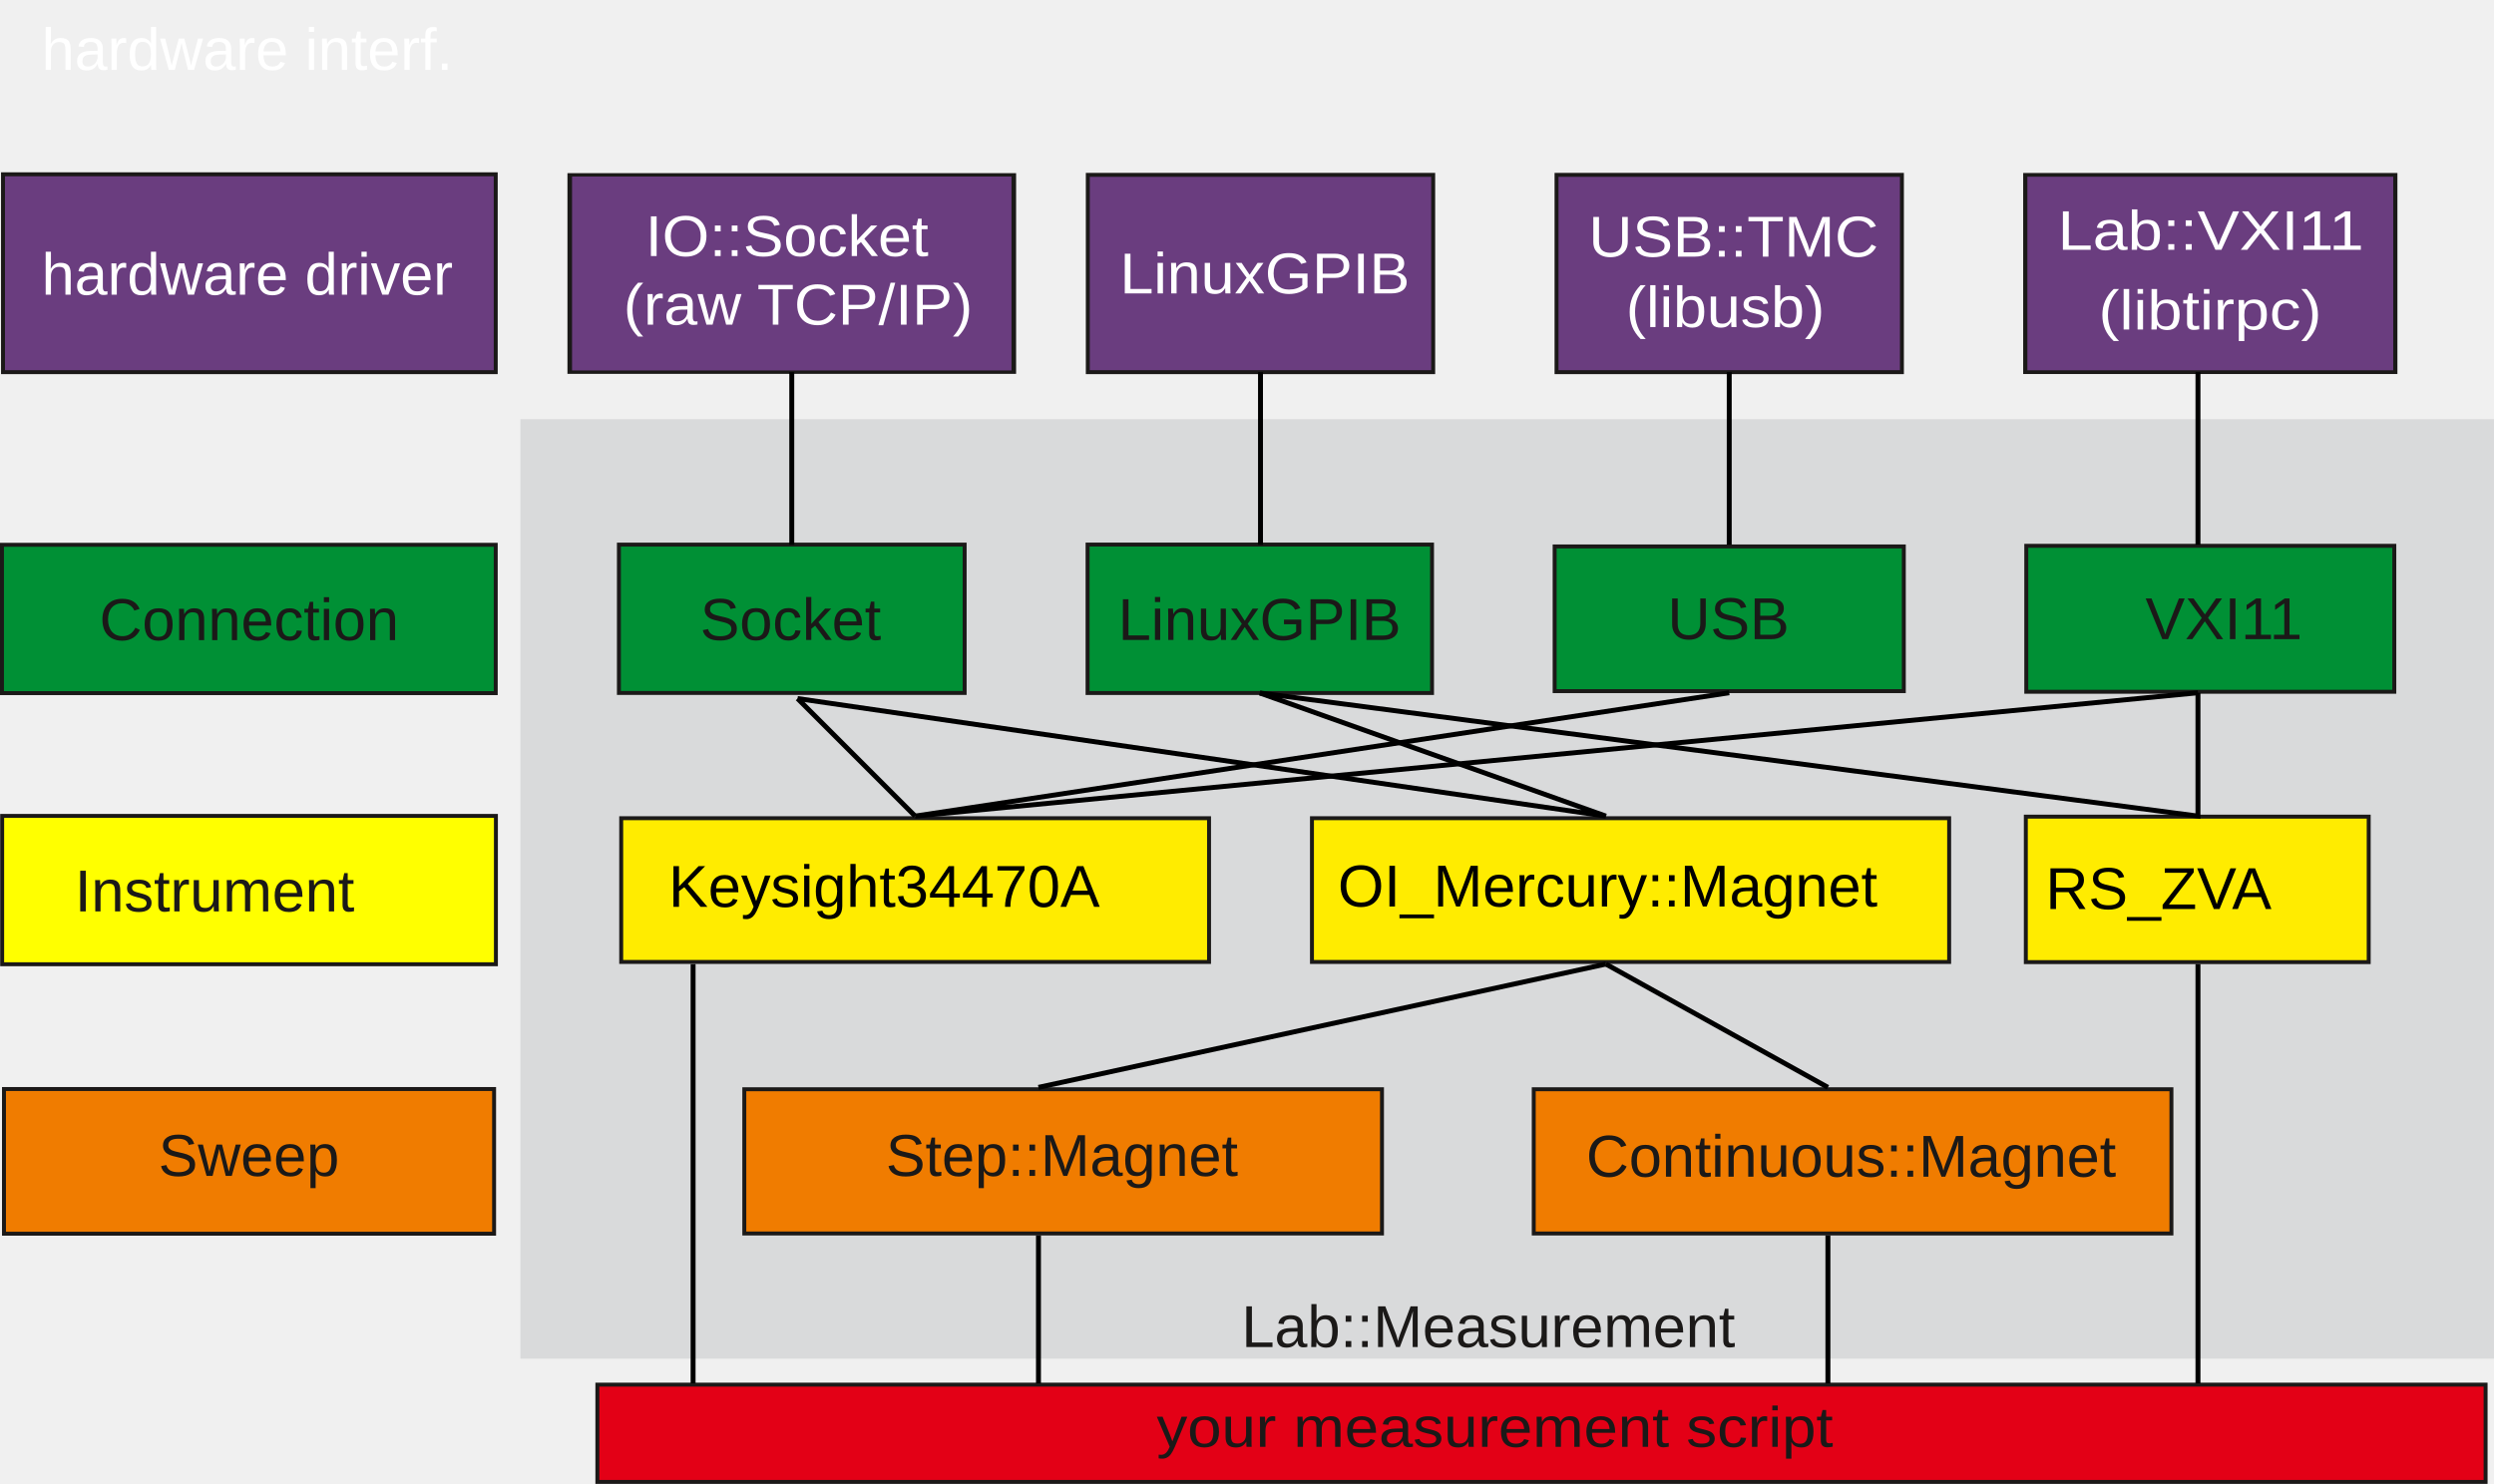
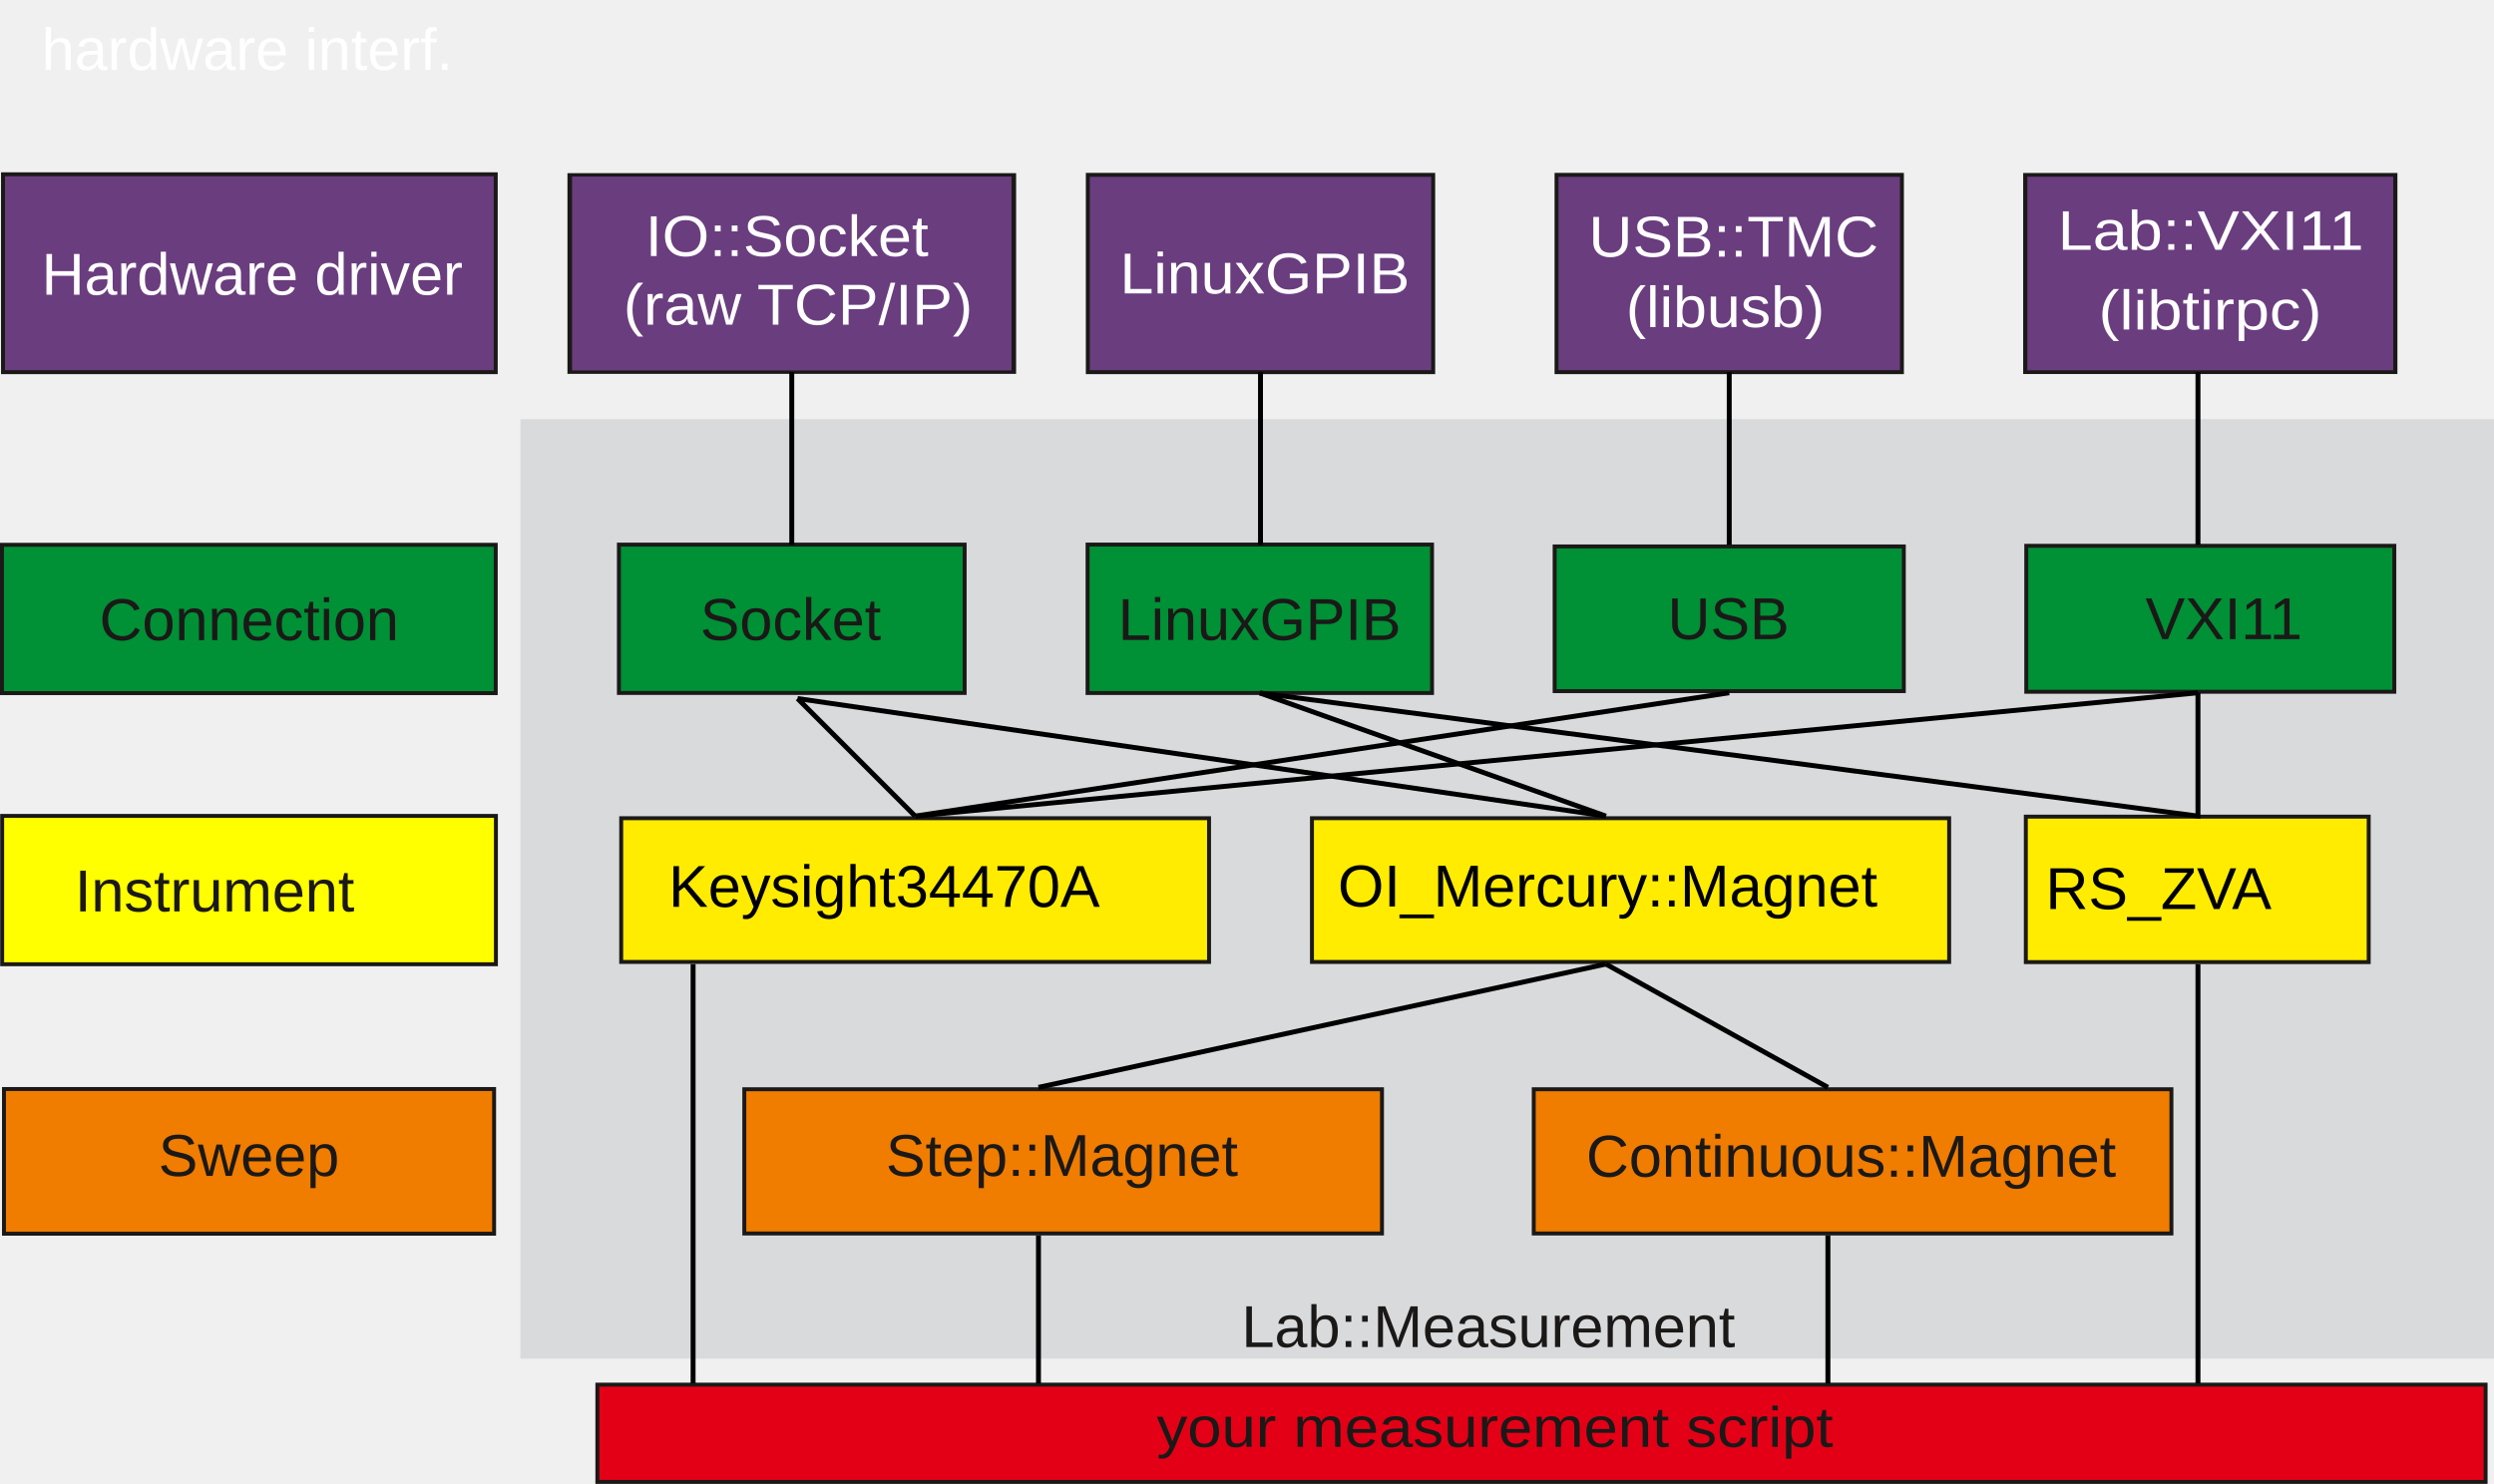
<svg xmlns="http://www.w3.org/2000/svg" viewBox="0 0 505.473 300.835" id="svg4699" height="300.835" width="505.473" version="1.1">
  <defs id="defs4703" />
  <path id="path4485" style="fill:#d9dadb;fill-rule:evenodd;stroke-width:0.988" d="m 105.473,84.983 v 190.466 h 400 V 84.983 Z" />
  <path id="path4487" style="fill:#f07c00;fill-opacity:0;fill-rule:evenodd" d="m 0.165,234.243 v 21.26 H 503.315 v -21.26 z" />
  <path id="path4489" style="fill:#ffec00;fill-opacity:0;fill-rule:evenodd" d="m 0.61,198.369 v 21.26 H 503.76 v -21.26 z" />
  <path id="path4491" style="fill:#009035;fill-opacity:0;fill-rule:evenodd" d="m 0.61,141.618 v 42.52 H 503.76 v -42.52 z" />
  <path id="path4495" style="fill:#6a3d7f;fill-opacity:0;fill-rule:evenodd" d="M 0.61,35.334 V 77.897 H 503.628 V 35.334 Z" />
  <path id="path4497" style="fill:#1b1918;fill-opacity:0;fill-rule:evenodd" d="M 0.478,0 V 21.26 H 503.628 V 0 Z" />
  <path id="path4501" style="fill:#009035;fill-rule:evenodd;stroke:#1b1918;stroke-width:0.8;stroke-linecap:butt;stroke-linejoin:miter;stroke-miterlimit:4;stroke-dasharray:none" d="m 220.426,110.402 v 30.094 h 69.81 v -30.094 z" />
  <path id="path4505" style="fill:#009035;fill-rule:evenodd;stroke:#1b1918;stroke-width:0.8;stroke-linecap:butt;stroke-linejoin:miter;stroke-miterlimit:4;stroke-dasharray:none" d="m 0.4,110.449 v 30.073 H 100.473 v -30.073 z" />
  <path id="path4507" style="fill:#009035;fill-rule:evenodd;stroke:#1b1918;stroke-width:0.8;stroke-linecap:butt;stroke-linejoin:miter;stroke-miterlimit:4;stroke-dasharray:none" d="M 315.089,110.781 V 140.116 h 70.768 v -29.335 z" />
  <path id="path4511" style="fill:#009035;fill-rule:evenodd;stroke:#1b1918;stroke-width:0.8;stroke-linecap:butt;stroke-linejoin:miter;stroke-miterlimit:4;stroke-dasharray:none" d="m 410.678,110.654 v 29.59 h 74.59 v -29.59 z" />
  <path id="path4529" style="fill:#6a3d7f;fill-rule:evenodd;stroke:#1b1918;stroke-width:0.8;stroke-linecap:butt;stroke-linejoin:miter;stroke-miterlimit:4;stroke-dasharray:none" d="M 0.61,35.334 V 75.449 H 100.473 V 35.334 Z" />
  <path id="path4531" style="fill:#ffec00;fill-rule:evenodd;stroke:#1b1918;stroke-width:0.8;stroke-linecap:butt;stroke-linejoin:miter;stroke-miterlimit:4;stroke-dasharray:none" d="m 410.585,165.56 v 29.493 h 69.493 v -29.493 z" />
  <path id="path4533" style="fill:#ffec00;fill-rule:evenodd;stroke:#1b1918;stroke-width:0.8;stroke-linecap:butt;stroke-linejoin:miter;stroke-miterlimit:4;stroke-dasharray:none" d="m 265.902,165.877 v 29.143 h 129.143 v -29.143 z" />
  <path id="path4535" style="fill:#ffec00;fill-rule:evenodd;stroke:#1b1918;stroke-width:0.8;stroke-linecap:butt;stroke-linejoin:miter;stroke-miterlimit:4;stroke-dasharray:none" d="M 125.903,165.879 V 195.018 H 245.043 V 165.879 Z" />
  <g style="stroke-width:0.732;stroke-miterlimit:4;stroke-dasharray:none" transform="matrix(1.270001,0,0,0.9407404,-30.41018,2.09307)" id="g4855">
    <path d="m 114.869,35.457 v 42.52 h 70.866 V 35.457 Z" style="fill:#6a3d7f;fill-rule:evenodd;stroke:#1b1918;stroke-width:0.732;stroke-linecap:butt;stroke-linejoin:miter;stroke-miterlimit:4;stroke-dasharray:none" id="path4523" />
    <text style="stroke-width:0.732;stroke-miterlimit:4;stroke-dasharray:none" x="130.086" y="51.424" id="text4541">
      <tspan font-size="12" id="tspan4539" style="font-size:12px;font-family:Arial;fill:#ffffff;stroke-width:0.732;stroke-miterlimit:4;stroke-dasharray:none" />
    </text>
    <text style="stroke-width:0.732;stroke-miterlimit:4;stroke-dasharray:none" x="122.831" y="70.888" id="text4545">
      <tspan font-size="12" id="tspan4543" style="font-size:12px;font-family:Arial;fill:#ffffff;stroke-width:0.732;stroke-miterlimit:4;stroke-dasharray:none" />
    </text>
  </g>
  <path id="path4525" style="fill:#6a3d7f;fill-rule:evenodd;stroke:#1b1918;stroke-width:0.8;stroke-linecap:butt;stroke-linejoin:miter;stroke-miterlimit:4;stroke-dasharray:none" d="m 220.473,35.449 v 40 h 70 V 35.449 Z" />
  <text style="font-size:12px;stroke-width:0.964;" transform="scale(1.024696,0.9758996)" id="text4549" y="60.953" x="221.487">
    <tspan style="font-size:12px;font-family:Arial;fill:#ffffff;stroke-width:0.964;" id="tspan4547" font-size="12">LinuxGPIB</tspan>
  </text>
  <text id="text4557" y="59.738" x="8.432">
-     <tspan style="font-size:12px;font-family:Arial;fill:#ffffff" id="tspan4555" font-size="12">hardware driver</tspan>
+     <tspan style="font-size:12px;font-family:Arial;fill:#ffffff" id="tspan4555" font-size="12">Hardware driver</tspan>
  </text>
  <text id="text4565" y="129.774" x="20.149">
    <tspan style="font-size:12px;font-family:Arial;fill:#1b1918" id="tspan4563" font-size="12">Connection</tspan>
  </text>
  <path d="m 121.072,280.715 v 19.72 h 382.698 v -19.72 z" style="fill:#e30016;fill-rule:evenodd;stroke:#1b1918;stroke-width:0.8;stroke-linecap:butt;stroke-linejoin:miter;stroke-miterlimit:4;stroke-dasharray:none" id="path4571" />
  <text style="font-size:12px;stroke-width:0.963;" transform="scale(1.038326,0.9630883)" x="225.773" y="304.569" id="text4575">
    <tspan font-size="12" id="tspan4573" style="font-size:12px;font-family:Arial;fill:#1b1918;stroke-width:0.963;">your measurement script</tspan>
  </text>
  <text id="text4580" y="14.165" x="8.433">
    <tspan style="font-size:12px;font-family:Arial;fill:#ffffff" id="tspan4578" font-size="12">hardware interf.</tspan>
  </text>
  <text id="text4620" y="129.738" x="226.604">
    <tspan style="font-size:12px;font-family:Arial;fill:#1b1918" id="tspan4618" font-size="12">LinuxGPIB</tspan>
  </text>
  <text id="text4628" y="273.09" x="251.62">
    <tspan style="font-size:12px;font-family:Arial;fill:#1b1918" id="tspan4626" font-size="12">Lab::Measurement</tspan>
  </text>
  <path id="path4680" style="fill:#f07c00;fill-rule:evenodd;stroke:#1b1918;stroke-width:0.8;stroke-linecap:butt;stroke-linejoin:miter;stroke-miterlimit:4;stroke-dasharray:none" d="m 0.806,220.782 v 29.334 H 100.14 v -29.334 z" />
  <path id="path4525-3" style="fill:#6a3d7f;fill-rule:evenodd;stroke:#1b1918;stroke-width:0.8;stroke-linecap:butt;stroke-linejoin:miter;stroke-miterlimit:4;stroke-dasharray:none" d="m 315.473,35.449 v 40 h 70 v -40 z" />
  <text transform="scale(1.024695,0.9758996)" id="text4549-6" y="53.314" x="314.224" style="font-size:12px;stroke-width:0.8;stroke-miterlimit:4;stroke-dasharray:none">
    <tspan style="font-size:12px;font-family:Arial;fill:#ffffff;stroke-width:0.8;stroke-miterlimit:4;stroke-dasharray:none" id="tspan4547-7" font-size="12">USB::TMC</tspan>
  </text>
  <text transform="scale(1.024695,0.9758996)" id="text4549-6-6" y="67.943" x="321.586" style="font-size:12px;stroke-width:0.8;stroke-miterlimit:4;stroke-dasharray:none">
    <tspan style="font-size:12px;font-family:Arial;fill:#ffffff;stroke-width:0.8;stroke-miterlimit:4;stroke-dasharray:none" id="tspan4547-7-2" font-size="12">(libusb)</tspan>
  </text>
  <g id="g4862" transform="matrix(1.058334,0,0,0.9407404,-40.66998,2.09307)" style="stroke-width:0.802;stroke-miterlimit:4;stroke-dasharray:none">
    <path d="m 426.277,35.457 v 42.52 h 70.866 V 35.457 Z" style="fill:#6a3d7f;fill-rule:evenodd;stroke:#1b1918;stroke-width:0.802;stroke-linecap:butt;stroke-linejoin:miter;stroke-miterlimit:4;stroke-dasharray:none" id="path4525-3-5" />
    <text x="432.501" y="51.614" id="text4549-6-3" style="stroke-width:0.802;stroke-miterlimit:4;stroke-dasharray:none;font-size:12.026px;">
      <tspan font-size="12" id="tspan4547-7-5" style="font-size:12.026px;font-family:Arial;fill:#ffffff;stroke-width:0.802;stroke-miterlimit:4;stroke-dasharray:none;">Lab::VXI11</tspan>
    </text>
    <text x="440.297" y="68.783" id="text4549-6-3-9" style="stroke-width:0.802;stroke-miterlimit:4;stroke-dasharray:none;font-size:12.026px;">
      <tspan font-size="12" id="tspan4547-7-5-1" style="font-size:12.026px;font-family:Arial;fill:#ffffff;stroke-width:0.802;stroke-miterlimit:4;stroke-dasharray:none;">(libtirpc)</tspan>
    </text>
  </g>
  <path id="path4523-6" style="fill:#009035;fill-opacity:1;fill-rule:evenodd;stroke:#1b1918;stroke-width:0.8;stroke-linecap:butt;stroke-linejoin:miter;stroke-miterlimit:4;stroke-dasharray:none" d="m 125.437,110.413 v 30.072 h 70.072 v -30.072 z" />
  <text id="text4565-7" y="137.277" x="129.369">
    <tspan style="font-size:12px;font-family:Arial;fill:#1b1918" id="tspan4563-9" font-size="12" />
  </text>
  <text id="text4565-2" y="141.176" x="158.911">
    <tspan style="font-size:12px;font-family:Arial;fill:#1b1918" id="tspan4563-0" font-size="12" />
  </text>
  <text id="text4565-23" y="129.738" x="141.89">
    <tspan style="font-size:12px;font-family:Arial;fill:#1b1918" id="tspan4563-7" font-size="12">Socket</tspan>
  </text>
  <text id="text4620-5" y="129.58" x="337.981">
    <tspan style="font-size:12px;font-family:Arial;fill:#1b1918" id="tspan4618-9" font-size="12">USB</tspan>
  </text>
  <text id="text4620-5-2" y="129.577" x="434.829">
    <tspan style="font-size:12px;font-family:Arial;fill:#1b1918" id="tspan4618-9-2" font-size="12">VXI11</tspan>
  </text>
  <path id="path4505-8" style="fill:#ffff00;fill-rule:evenodd;stroke:#1b1918;stroke-width:0.8;stroke-linecap:butt;stroke-linejoin:miter;stroke-miterlimit:4;stroke-dasharray:none" d="m 0.437,165.412 v 30.073 H 100.51 v -30.073 z" />
  <text id="text4565-9" y="184.774" x="15.149">
    <tspan style="font-size:12px;font-family:Arial;fill:#1b1918" id="tspan4563-73" font-size="12">Instrument</tspan>
  </text>
  <text id="text5049" y="183.849" x="232.908" style="font-style:normal;font-variant:normal;font-weight:normal;font-stretch:normal;font-size:12px;line-height:125%;font-family:Arial;-inkscape-font-specification:Arial;text-align:end;text-anchor:end;fill:#000000;fill-opacity:1;stroke:none;stroke-width:3.78;stroke-miterlimit:4;stroke-dasharray:none;stroke-opacity:1;" xml:space="preserve">
    <tspan y="183.849" x="232.908" id="tspan5047">Keysight34470A</tspan>
  </text>
  <text id="text5053" y="183.775" x="390.53" style="font-style:normal;font-variant:normal;font-weight:normal;font-stretch:normal;font-size:12px;line-height:125%;font-family:Arial;-inkscape-font-specification:Arial;text-align:end;text-anchor:end;fill:#000000;fill-opacity:1;stroke:none;stroke-width:3.78;stroke-miterlimit:4;stroke-dasharray:none;stroke-opacity:1;" xml:space="preserve">
    <tspan y="183.775" x="390.53" id="tspan5051">OI_Mercury::Magnet</tspan>
  </text>
  <text id="text5053-6" y="184.289" x="470.382" style="font-style:normal;font-variant:normal;font-weight:normal;font-stretch:normal;font-size:12px;line-height:125%;font-family:Arial;-inkscape-font-specification:Arial;text-align:end;text-anchor:end;fill:#000000;fill-opacity:1;stroke:none;stroke-width:3.78;stroke-miterlimit:4;stroke-dasharray:none;stroke-opacity:1;" xml:space="preserve">
    <tspan y="184.289" x="470.382" id="tspan5051-1">RS_ZVA</tspan>
  </text>
  <text id="text4565-9-2" y="238.393" x="32.092">
    <tspan style="font-size:12px;font-family:Arial;fill:#1b1918" id="tspan4563-73-9" font-size="12">Sweep</tspan>
  </text>
  <path id="path4680-3" style="fill:#f07c00;fill-rule:evenodd;stroke:#1b1918;stroke-width:0.8;stroke-linecap:butt;stroke-linejoin:miter;stroke-miterlimit:4;stroke-dasharray:none" d="M 150.853,220.828 V 250.069 H 280.094 V 220.828 Z" />
  <text id="text4565-9-2-1" y="238.393" x="179.535">
    <tspan style="font-size:12px;font-family:Arial;fill:#1b1918" id="tspan4563-73-9-9" font-size="12">Step::Magnet</tspan>
  </text>
  <path id="path4680-3-4" style="fill:#f07c00;fill-rule:evenodd;stroke:#1b1918;stroke-width:0.8;stroke-linecap:butt;stroke-linejoin:miter;stroke-miterlimit:4;stroke-dasharray:none" d="M 310.853,220.828 V 250.069 H 440.094 V 220.828 Z" />
  <text id="text4565-9-2-1-7" y="238.551" x="321.479">
    <tspan style="font-size:12px;font-family:Arial;fill:#1b1918" id="tspan4563-73-9-9-8" font-size="12">Continuous::Magnet</tspan>
  </text>
  <path id="path5324" d="M 160.473,75.449 V 110.449" style="fill:none;fill-rule:evenodd;stroke:#000000;stroke-width:1px;stroke-linecap:butt;stroke-linejoin:miter;stroke-opacity:1" />
  <path id="path5326" d="M 255.473,75.449 V 110.449" style="fill:none;fill-rule:evenodd;stroke:#000000;stroke-width:1px;stroke-linecap:butt;stroke-linejoin:miter;stroke-opacity:1" />
  <path id="path5328" d="M 350.473,75.449 V 110.449" style="fill:none;fill-rule:evenodd;stroke:#000000;stroke-width:1px;stroke-linecap:butt;stroke-linejoin:miter;stroke-opacity:1" />
  <path id="path5330" d="M 445.473,75.449 V 110.449" style="fill:none;fill-rule:evenodd;stroke:#000000;stroke-width:1px;stroke-linecap:butt;stroke-linejoin:miter;stroke-opacity:1" />
  <path id="path5334" d="m 350.473,140.449 -165,25 260,-25" style="fill:none;fill-rule:evenodd;stroke:#000000;stroke-width:1px;stroke-linecap:butt;stroke-linejoin:miter;stroke-opacity:1" />
  <text style="font-size:12px;stroke-width:0.964;" transform="scale(1.024696,0.9758996)" id="text4549-61" y="53.197" x="127.636">
    <tspan style="font-size:12px;font-family:Arial;fill:#ffffff;stroke-width:0.964;" id="tspan4547-0" font-size="12">IO::Socket</tspan>
  </text>
  <text style="font-size:12px;stroke-width:0.964;" transform="scale(1.024696,0.9758996)" id="text4549-61-6" y="67.439" x="123.292">
    <tspan style="font-size:12px;font-family:Arial;fill:#ffffff;stroke-width:0.964;" id="tspan4547-0-3" font-size="12">(raw TCP/IP)</tspan>
  </text>
  <path id="path5372" d="M 161.642,141.618 325.473,165.449 255.342,140.495" style="fill:none;fill-rule:evenodd;stroke:#000000;stroke-width:1.002;stroke-linecap:butt;stroke-linejoin:miter;stroke-opacity:1;stroke-miterlimit:4;stroke-dasharray:none" />
  <path id="path5374" d="m 445.473,140.449 v 25 L 255.342,140.495" style="fill:none;fill-rule:evenodd;stroke:#000000;stroke-width:1px;stroke-linecap:butt;stroke-linejoin:miter;stroke-opacity:1" />
  <path id="path5376" d="m 210.473,220.449 115,-25" style="fill:none;fill-rule:evenodd;stroke:#000000;stroke-width:1px;stroke-linecap:butt;stroke-linejoin:miter;stroke-opacity:1" />
  <path id="path5378" d="m 370.473,220.449 -45,-25" style="fill:none;fill-rule:evenodd;stroke:#000000;stroke-width:1px;stroke-linecap:butt;stroke-linejoin:miter;stroke-opacity:1" />
  <path id="path5380" d="m 445.473,195.449 v 85" style="fill:none;fill-rule:evenodd;stroke:#000000;stroke-width:1px;stroke-linecap:butt;stroke-linejoin:miter;stroke-opacity:1" />
  <path id="path5385" d="m 140.473,195.449 v 85" style="fill:none;fill-rule:evenodd;stroke:#000000;stroke-width:1px;stroke-linecap:butt;stroke-linejoin:miter;stroke-opacity:1" />
  <path id="path5387" d="m 210.473,250.449 v 30" style="fill:none;fill-rule:evenodd;stroke:#000000;stroke-width:1px;stroke-linecap:butt;stroke-linejoin:miter;stroke-opacity:1" />
  <path id="path5389" d="m 370.473,250.449 v 30" style="fill:none;fill-rule:evenodd;stroke:#000000;stroke-width:1px;stroke-linecap:butt;stroke-linejoin:miter;stroke-opacity:1" />
  <path style="fill:none;fill-rule:evenodd;stroke:#000000;stroke-width:1px;stroke-linecap:butt;stroke-linejoin:miter;stroke-opacity:1" d="M 185.473,165.449 161.642,141.618" id="path4584" />
</svg>
